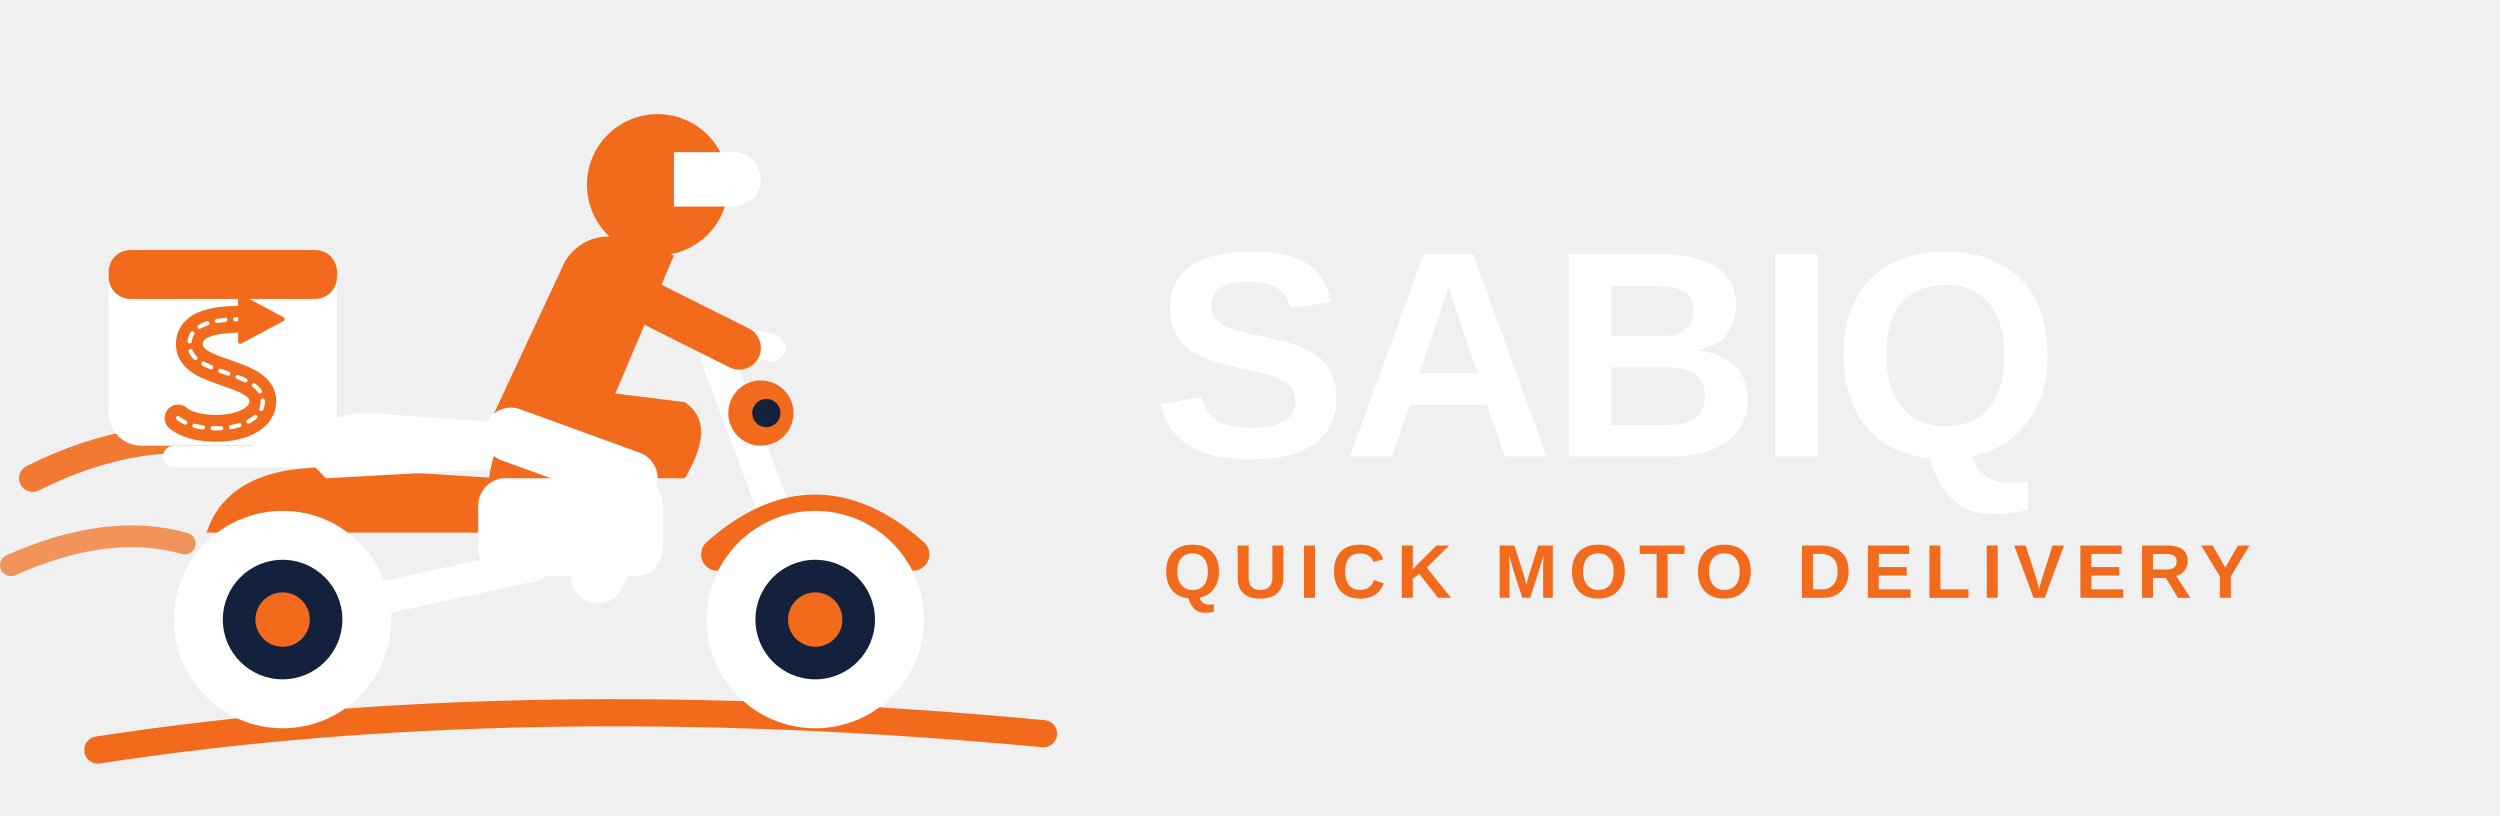
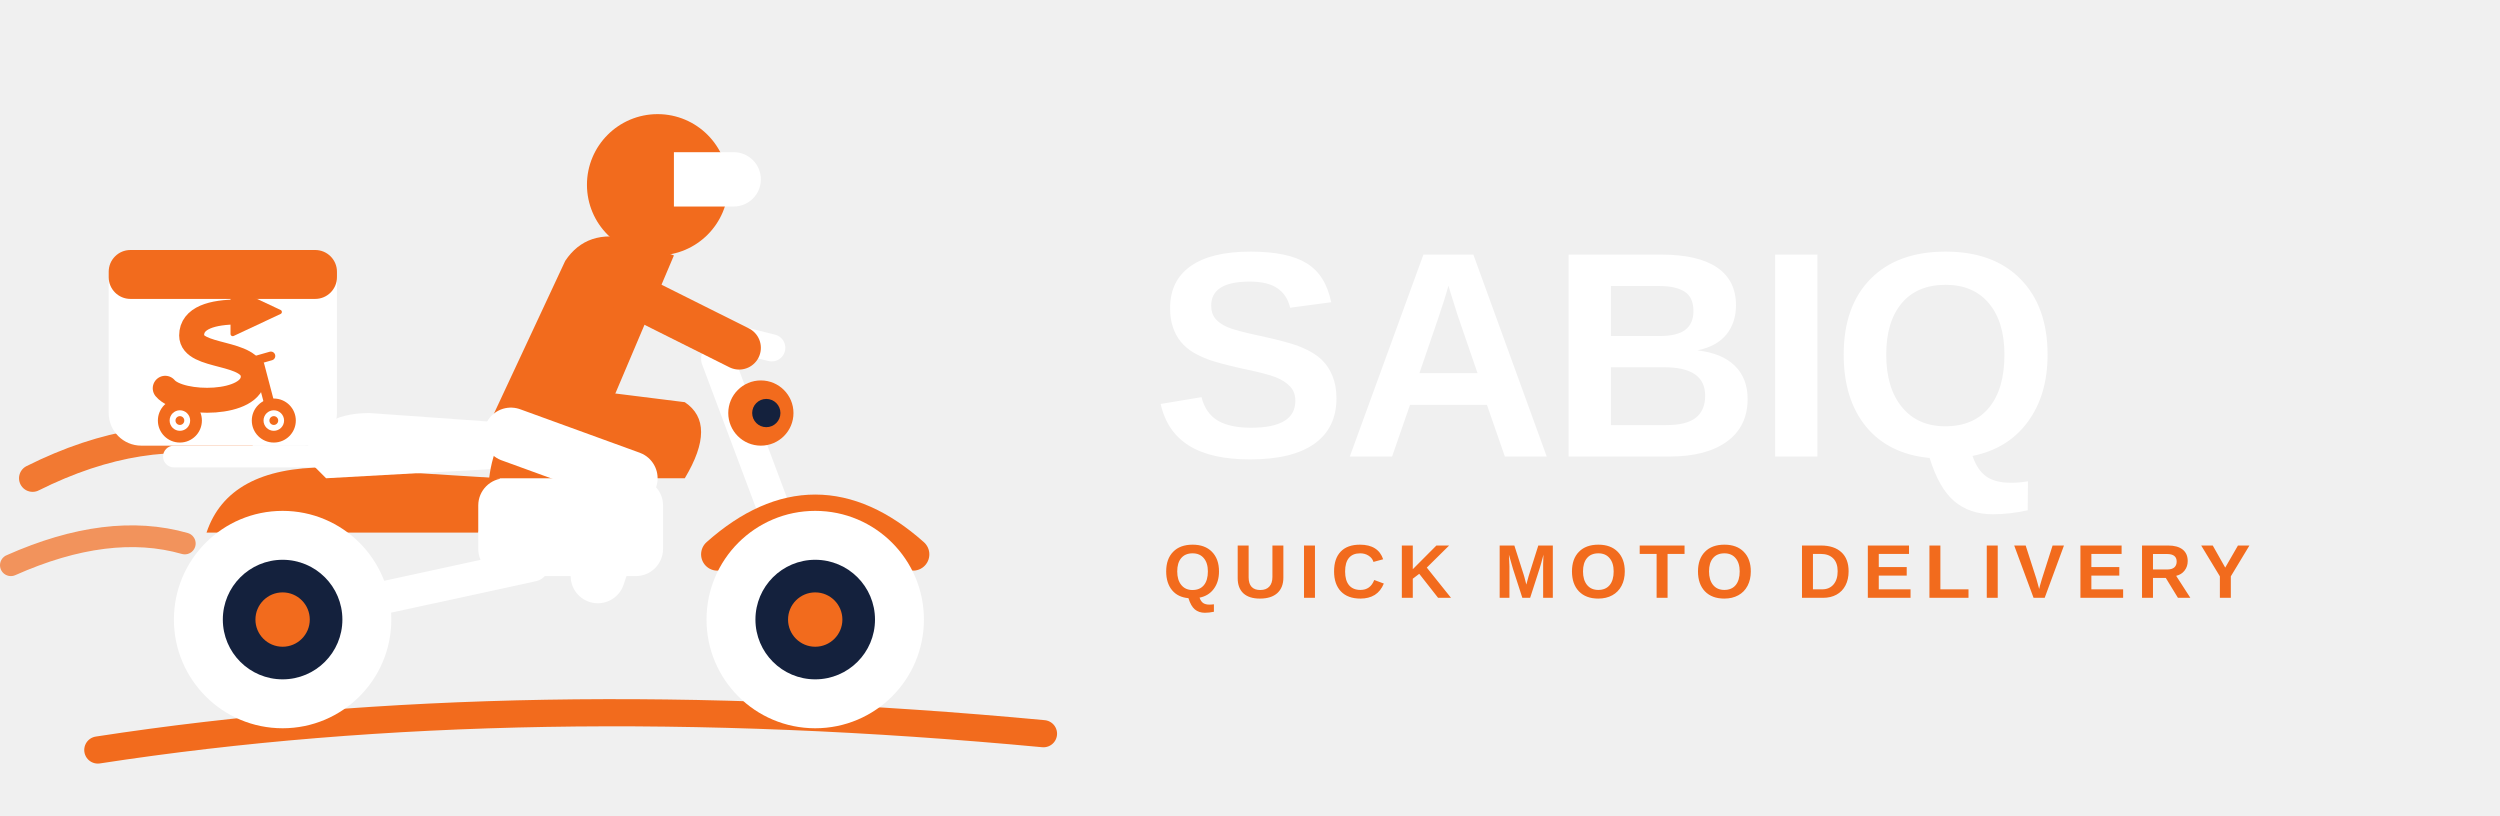
<svg xmlns="http://www.w3.org/2000/svg" viewBox="0 0 460 150" width="1840" height="600">
  <g transform="translate(0 4)">
    <path d="M6 84 Q26 74 44 78" fill="none" stroke="#F26B1D" stroke-width="5" stroke-linecap="round" opacity=".9" />
    <path d="M2 100 Q20 92 34 96" fill="none" stroke="#F26B1D" stroke-width="4" stroke-linecap="round" opacity=".7" />
    <path d="M18 134 Q96 122 192 131" fill="none" stroke="#F26B1D" stroke-width="5" stroke-linecap="round" />
    <rect x="20" y="42" width="42" height="36" rx="6" fill="#FFFFFF" />
    <rect x="20" y="42" width="42" height="9" rx="4" fill="#F26B1D" />
-     <g transform="translate(26 49) scale(0.26)">
-       <path d="M26 92 C40 104 86 102 86 80 C86 58 34 62 34 40 C34 24 54 22 74 22" fill="none" stroke="#F26B1D" stroke-width="19" stroke-linecap="round" />
-       <path d="M26 92 C40 104 86 102 86 80 C86 58 34 62 34 40 C34 24 54 22 74 22" fill="none" stroke="#FFFFFF" stroke-width="3" stroke-dasharray="6 7" stroke-linecap="round" />
-       <polygon points="70,6 100,22 70,38" fill="#F26B1D" stroke="#F26B1D" stroke-width="3" stroke-linejoin="round" />
+     <g transform="translate(25 48) scale(0.27)">
+       <line x1="30" y1="94" x2="48" y2="80" stroke="#F26B1D" stroke-width="7" stroke-linecap="round" />
+       <line x1="84" y1="56" x2="94" y2="94" stroke="#F26B1D" stroke-width="7" stroke-linecap="round" />
+       <line x1="78" y1="54" x2="92" y2="50" stroke="#F26B1D" stroke-width="6" stroke-linecap="round" />
+       <path d="M20 72 C30 84 80 84 80 64 C80 46 38 52 38 36 C38 24 52 20 70 20" fill="none" stroke="#F26B1D" stroke-width="17" stroke-linecap="round" />
+       <polygon points="66,5 98,20 66,35" fill="#F26B1D" stroke="#F26B1D" stroke-width="3" stroke-linejoin="round" />
+       <circle cx="30" cy="94" r="15" fill="#F26B1D" />
+       <circle cx="30" cy="94" r="7" fill="#FFFFFF" />
+       <circle cx="30" cy="94" r="3" fill="#F26B1D" />
+       <circle cx="94" cy="94" r="15" fill="#F26B1D" />
+       <circle cx="94" cy="94" r="7" fill="#FFFFFF" />
+       <circle cx="94" cy="94" r="3" fill="#F26B1D" />
    </g>
    <rect x="30" y="78" width="30" height="4" rx="2" fill="#FFFFFF" />
    <line x1="52" y1="110" x2="98" y2="100" stroke="#FFFFFF" stroke-width="6" stroke-linecap="round" />
    <path d="M38 94 Q42 82 60 82 L92 84 L88 94 Z" fill="#F26B1D" />
    <path d="M56 80 Q58 72 68 72 L96 74 L96 82 L60 84 Z" fill="#FFFFFF" />
    <rect x="88" y="84" width="34" height="18" rx="5" fill="#FFFFFF" />
    <path d="M90 84 Q92 68 110 68 L126 70 Q132 74 126 84 Z" fill="#F26B1D" />
    <line x1="150" y1="110" x2="132" y2="62" stroke="#FFFFFF" stroke-width="6" stroke-linecap="round" />
    <line x1="126" y1="56" x2="142" y2="60" stroke="#FFFFFF" stroke-width="5" stroke-linecap="round" />
    <circle cx="140" cy="72" r="6" fill="#F26B1D" />
    <circle cx="141" cy="72" r="2.6" fill="#14213D" />
    <path d="M132 98 Q150 82 168 98" fill="none" stroke="#F26B1D" stroke-width="6" stroke-linecap="round" />
    <path d="M90 74 L104 44 Q108 38 116 40 L124 43 L110 76 Z" fill="#F26B1D" />
    <line x1="116" y1="50" x2="136" y2="60" stroke="#F26B1D" stroke-width="8" stroke-linecap="round" />
    <path d="M94 76 L116 84 L110 102" fill="none" stroke="#FFFFFF" stroke-width="10" stroke-linecap="round" stroke-linejoin="round" />
    <circle cx="121" cy="30" r="13" fill="#F26B1D" />
    <path d="M124 24 h11 a5 5 0 0 1 0 10 h-11 z" fill="#FFFFFF" />
    <circle cx="52" cy="110" r="20" fill="#FFFFFF" />
    <circle cx="52" cy="110" r="11" fill="#14213D" />
    <circle cx="52" cy="110" r="5" fill="#F26B1D" />
    <circle cx="150" cy="110" r="20" fill="#FFFFFF" />
    <circle cx="150" cy="110" r="11" fill="#14213D" />
    <circle cx="150" cy="110" r="5" fill="#F26B1D" />
  </g>
  <text x="212" y="84" font-family="Montserrat, Arial Black, Arial, sans-serif" font-weight="900" font-size="54" letter-spacing="-1" fill="#FFFFFF">SABIQ</text>
  <text x="214" y="110" font-family="Montserrat, Arial Black, Arial, sans-serif" font-weight="600" font-size="14" letter-spacing="2" fill="#F26B1D">QUICK MOTO DELIVERY</text>
</svg>
